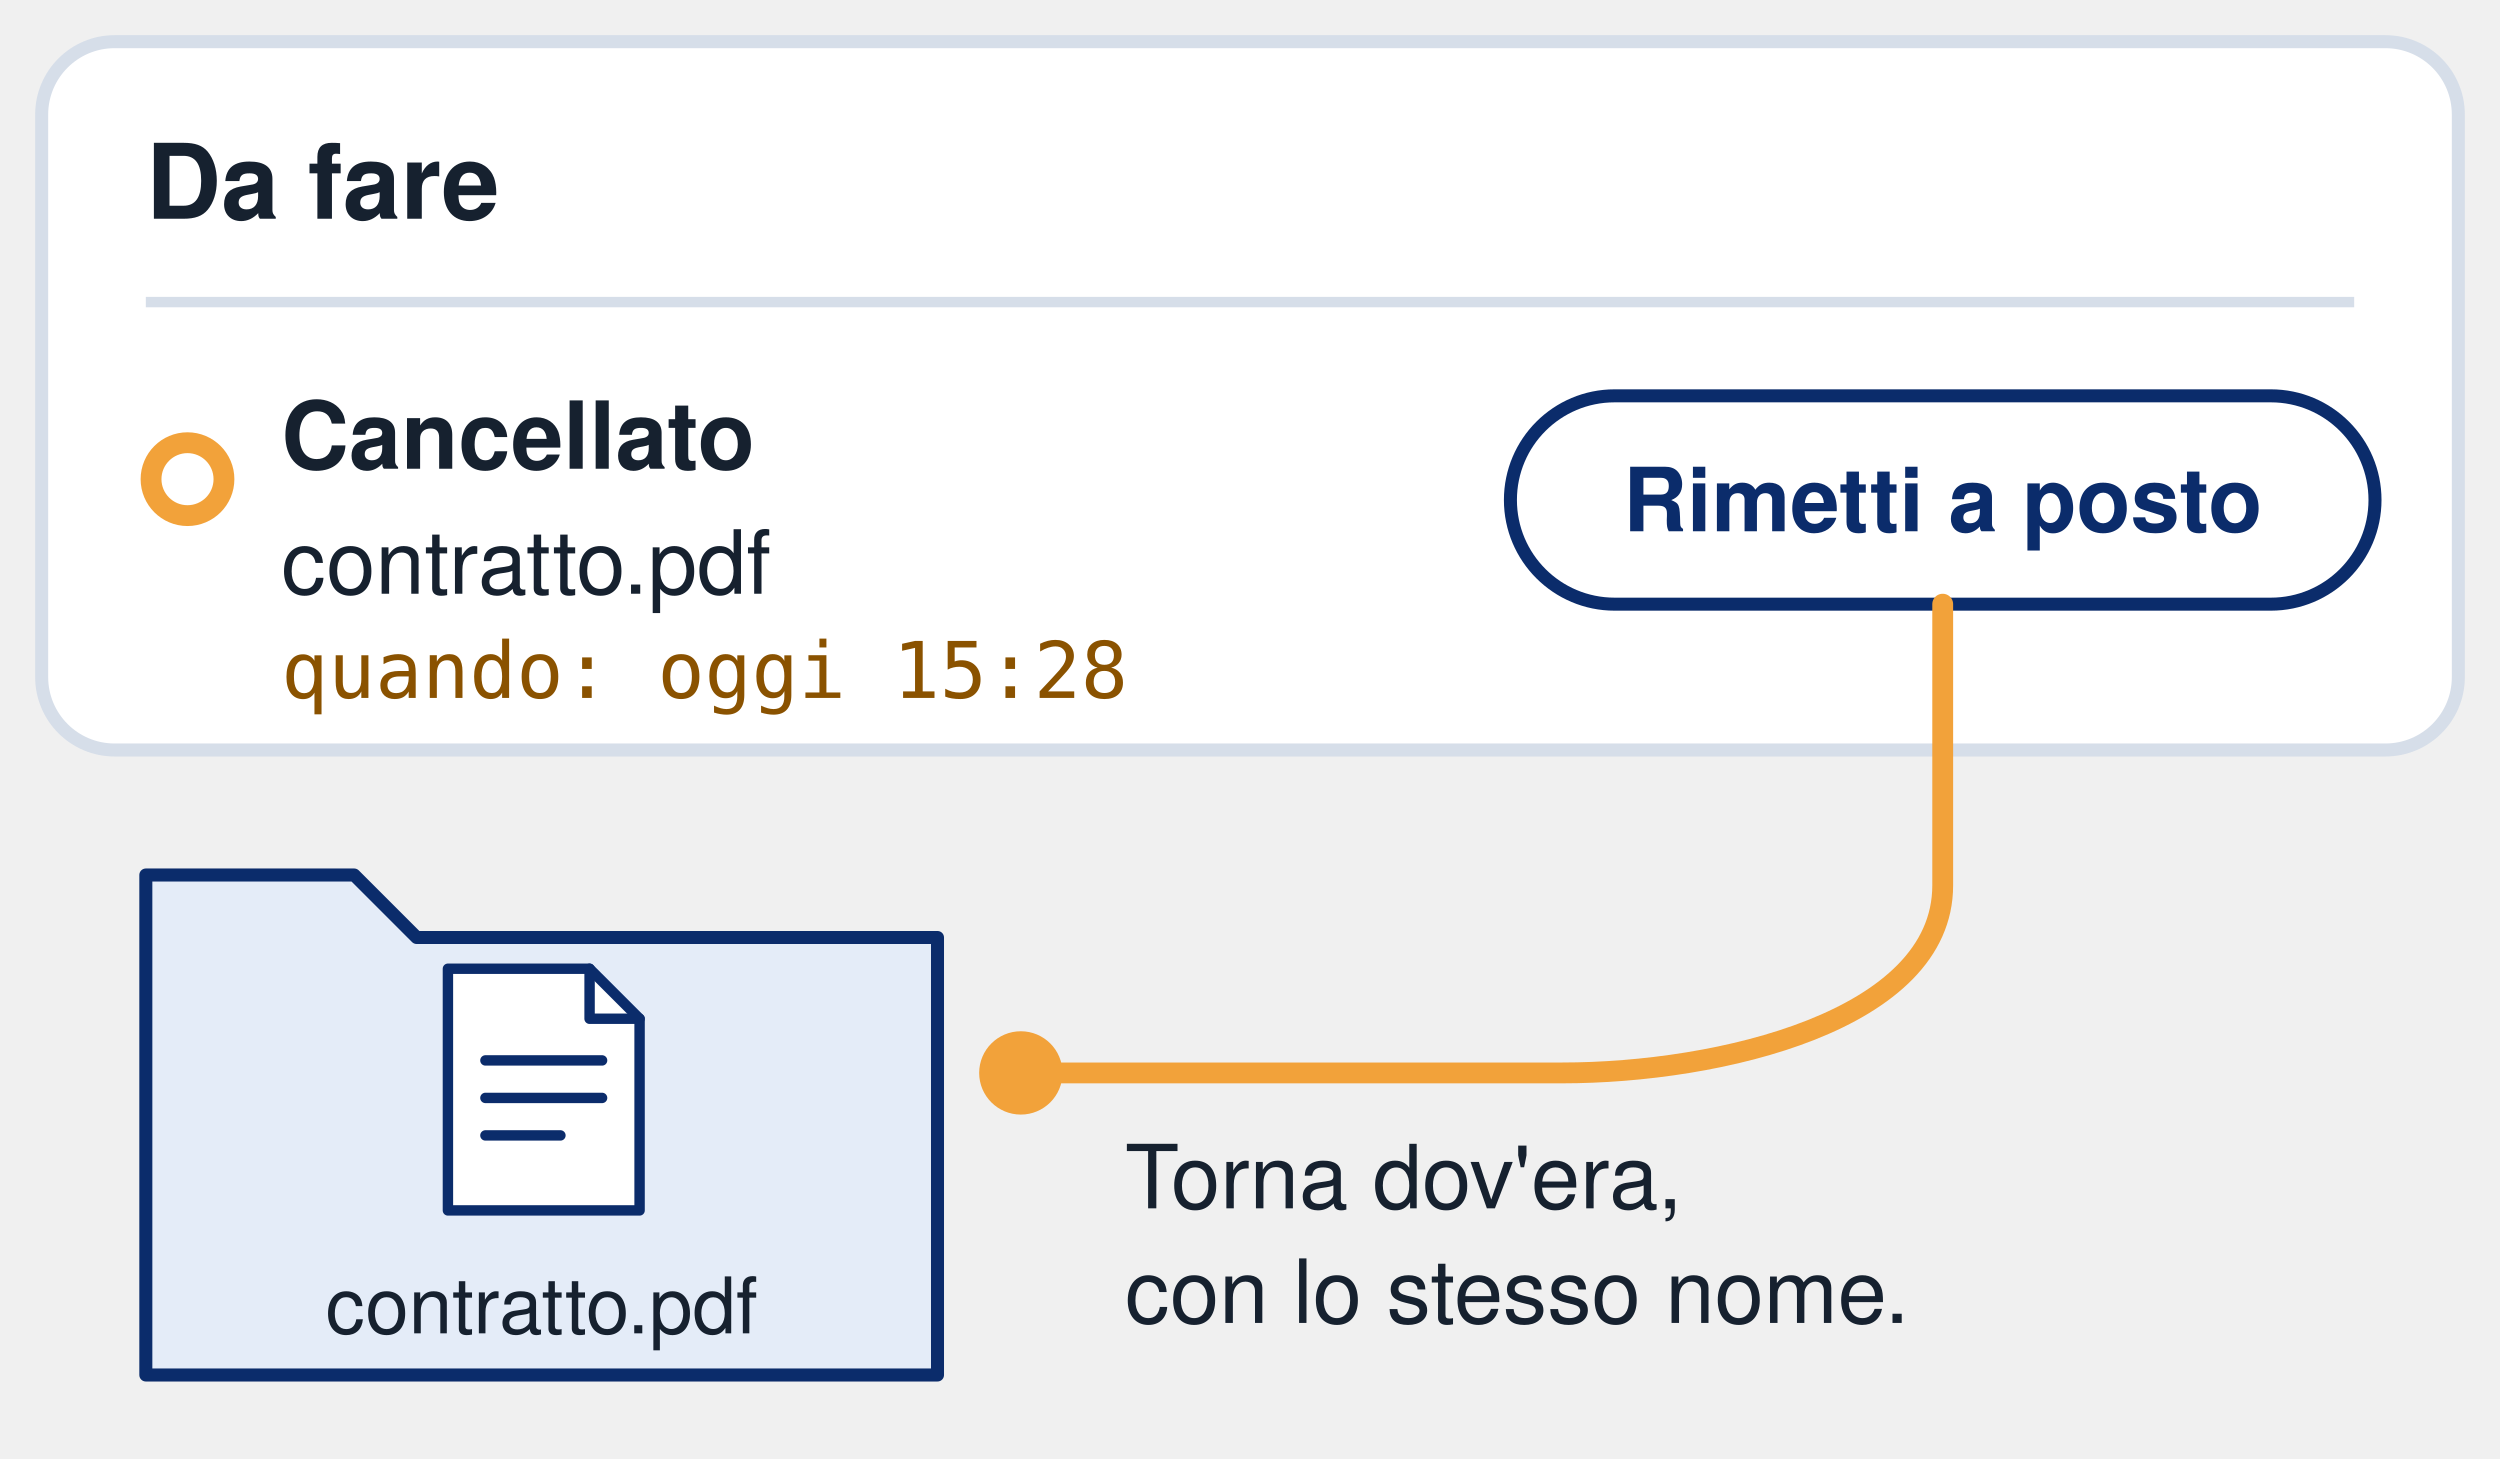
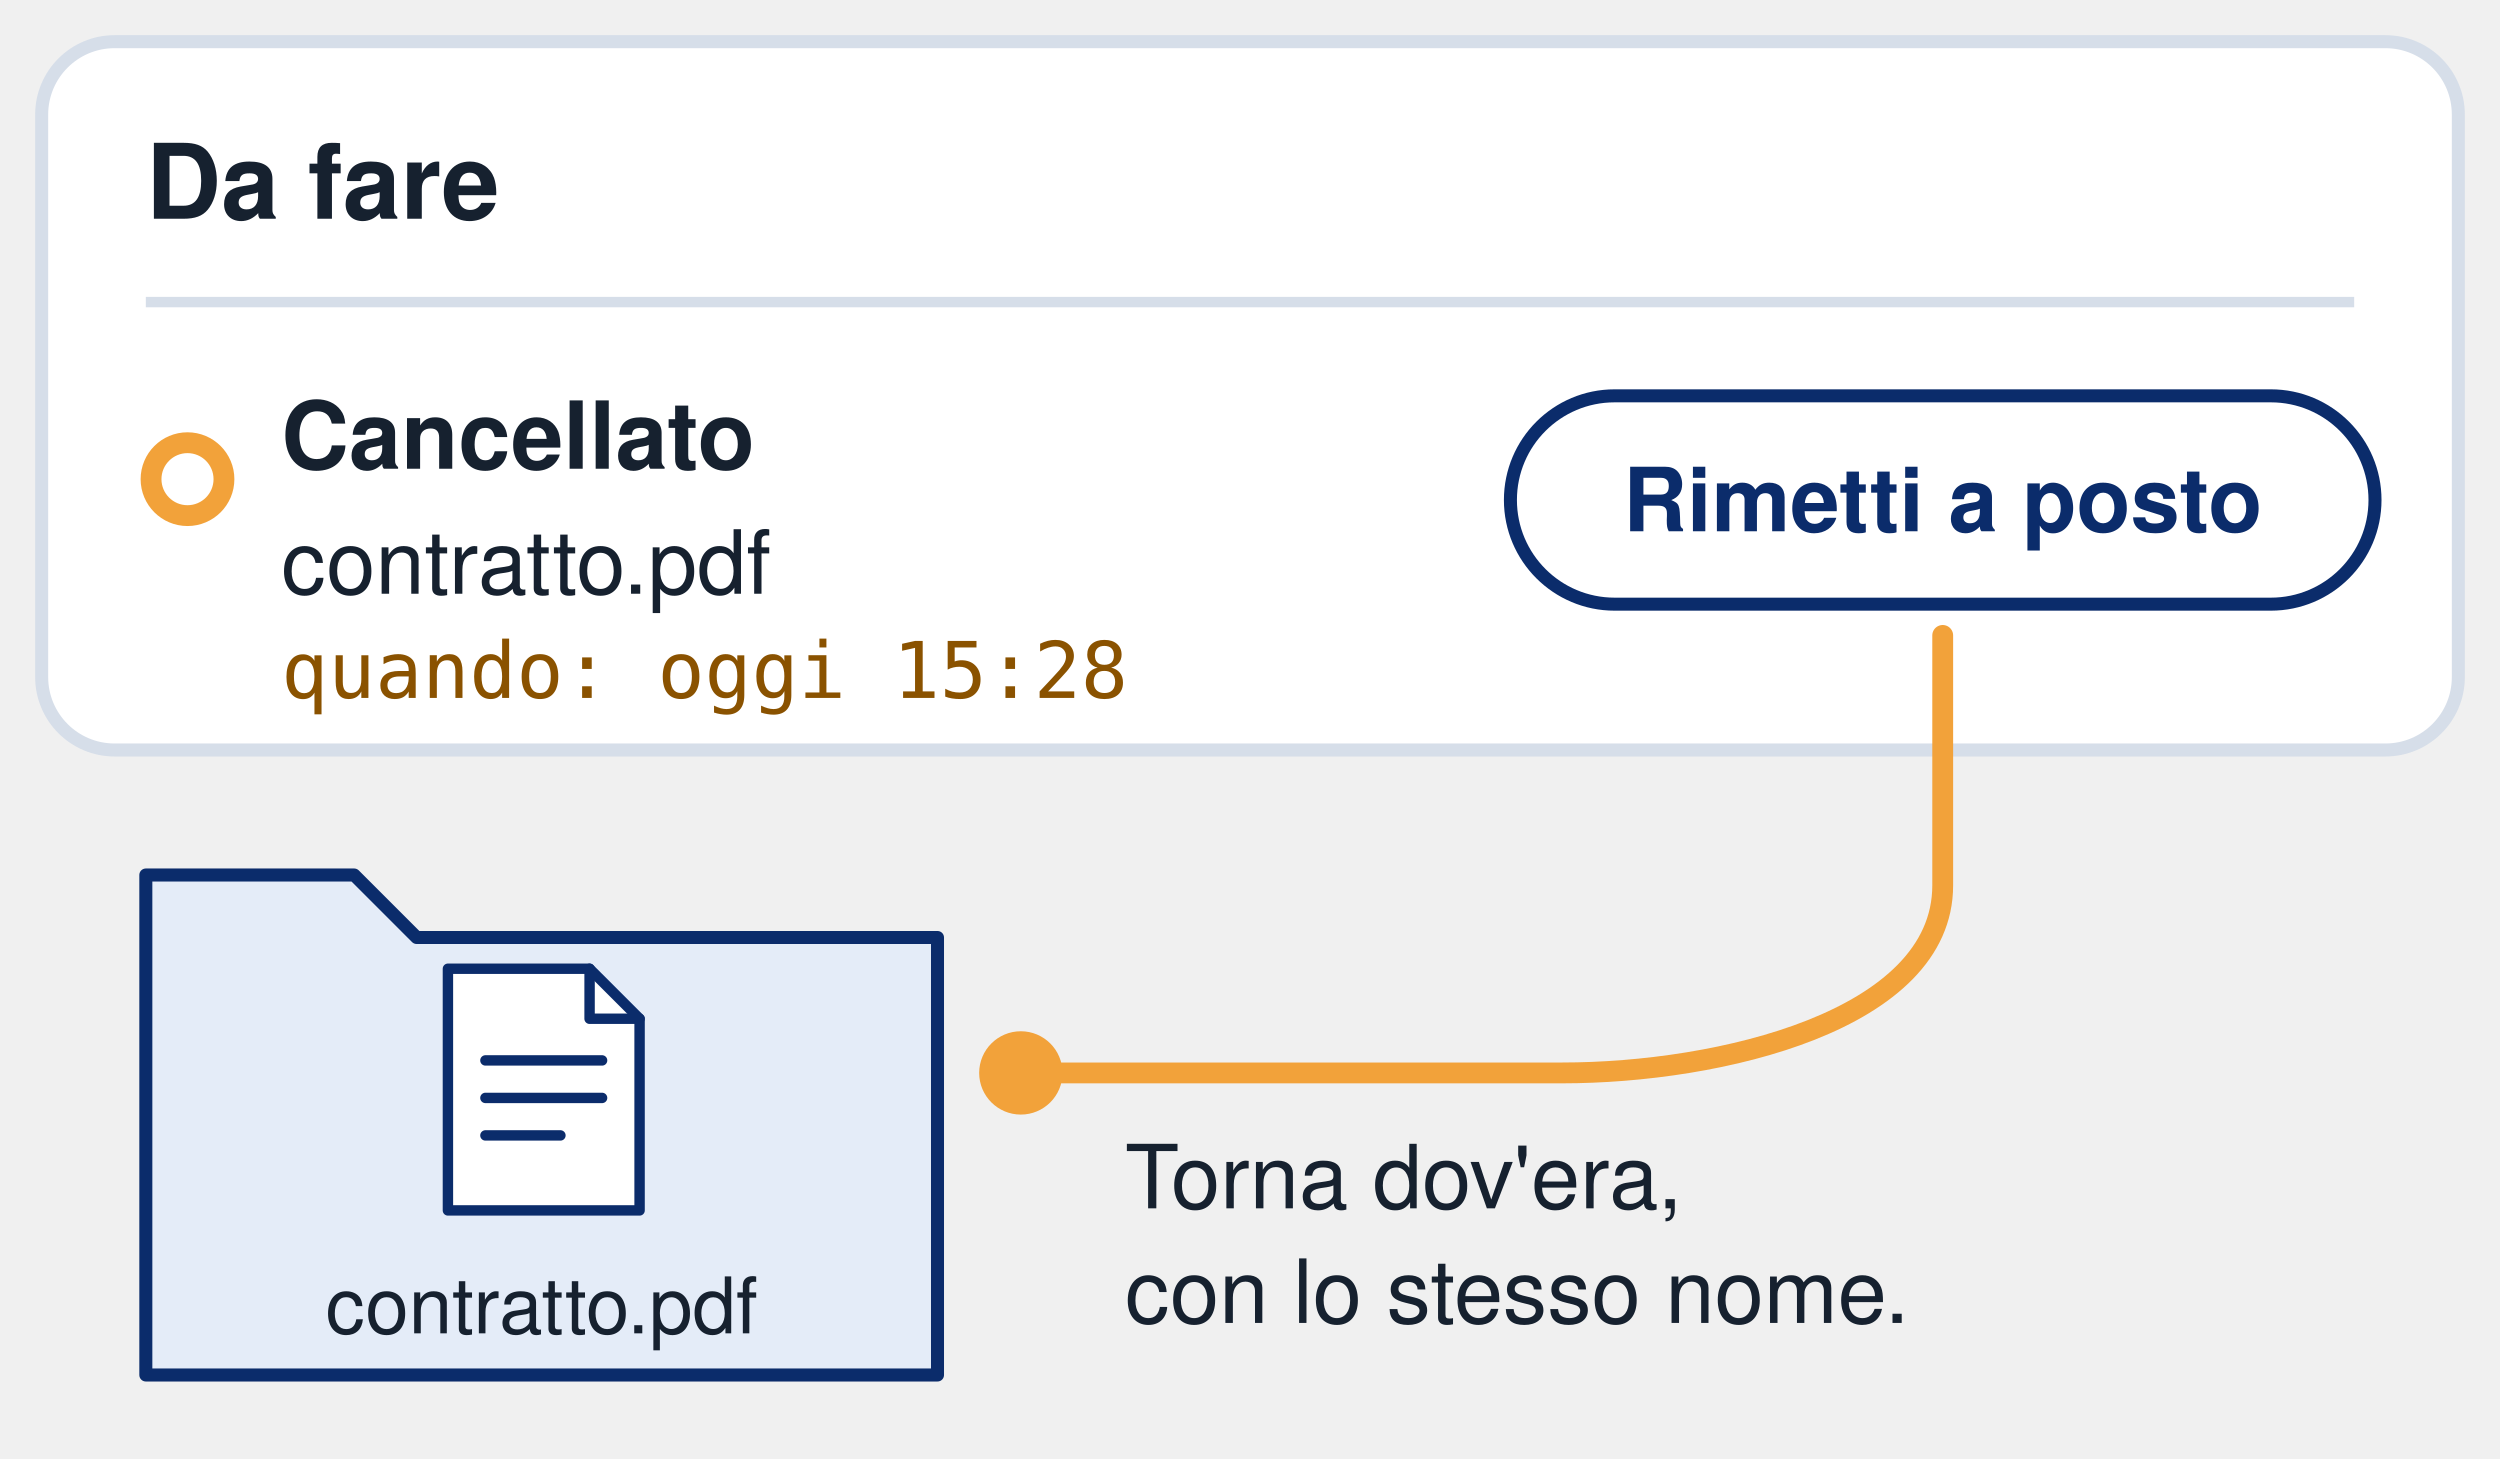
<svg xmlns="http://www.w3.org/2000/svg" viewBox="0 0 480 280" width="480" height="280" role="img" aria-labelledby="t">
  <g font-family="Segoe UI, Helvetica, Arial, sans-serif">
    <rect x="8" y="8" width="464" height="136" rx="14" fill="#FFFFFF" stroke="#D6DEE9" stroke-width="2.5" />
    <text x="28" y="42" font-size="20" font-weight="800" fill="#16212F">Da fare</text>
    <line x1="28" x2="452" y1="58" y2="58" stroke="#D6DEE9" stroke-width="2" />
    <circle cx="36" cy="92" r="7" fill="#FFFFFF" stroke="#F2A23A" stroke-width="4" />
    <text x="54" y="90" font-size="18" font-weight="700" fill="#16212F">Cancellato</text>
    <text x="54" y="114" font-size="17" fill="#16212F">contratto.pdf</text>
    <text x="54" y="134" font-size="15" font-family="Consolas, monospace" fill="#8A5200">quando: oggi 15:28</text>
    <rect x="290" y="76" width="166" height="40" rx="20" fill="#FFFFFF" stroke="#0B2C6B" stroke-width="2.5" />
    <text x="373" y="102" text-anchor="middle" font-size="17" font-weight="700" fill="#0B2C6B">Rimetti a posto</text>
-     <path d="M373 116V170C373 196 330 206 300 206H196" fill="none" stroke="#F2A23A" stroke-width="4" stroke-linecap="round" />
+     <path d="M373 122V170C373 196 330 206 300 206H196" fill="none" stroke="#F2A23A" stroke-width="4" stroke-linecap="round" />
    <circle cx="196" cy="206" r="8" fill="#F2A23A" />
    <path d="M28 168h40l12 12h100v84H28Z" fill="#E4ECF8" stroke="#0B2C6B" stroke-width="2.5" stroke-linejoin="round" />
    <g transform="translate(86 186) scale(0.8)">
      <path d="M0 0h34l12 12v46H0Z" fill="#FFFFFF" stroke="#0B2C6B" stroke-width="2.5" stroke-linejoin="round" />
      <path d="M34 0v12h12M9 22h28M9 31h28M9 40h18" fill="none" stroke="#0B2C6B" stroke-width="2.5" stroke-linecap="round" stroke-linejoin="round" />
    </g>
    <text x="104" y="256" text-anchor="middle" font-size="15" fill="#16212F">contratto.pdf</text>
    <text x="216" y="232" font-size="17" fill="#16212F">Torna dov'era,</text>
    <text x="216" y="254" font-size="17" fill="#16212F">con lo stesso nome.</text>
  </g>
</svg>
